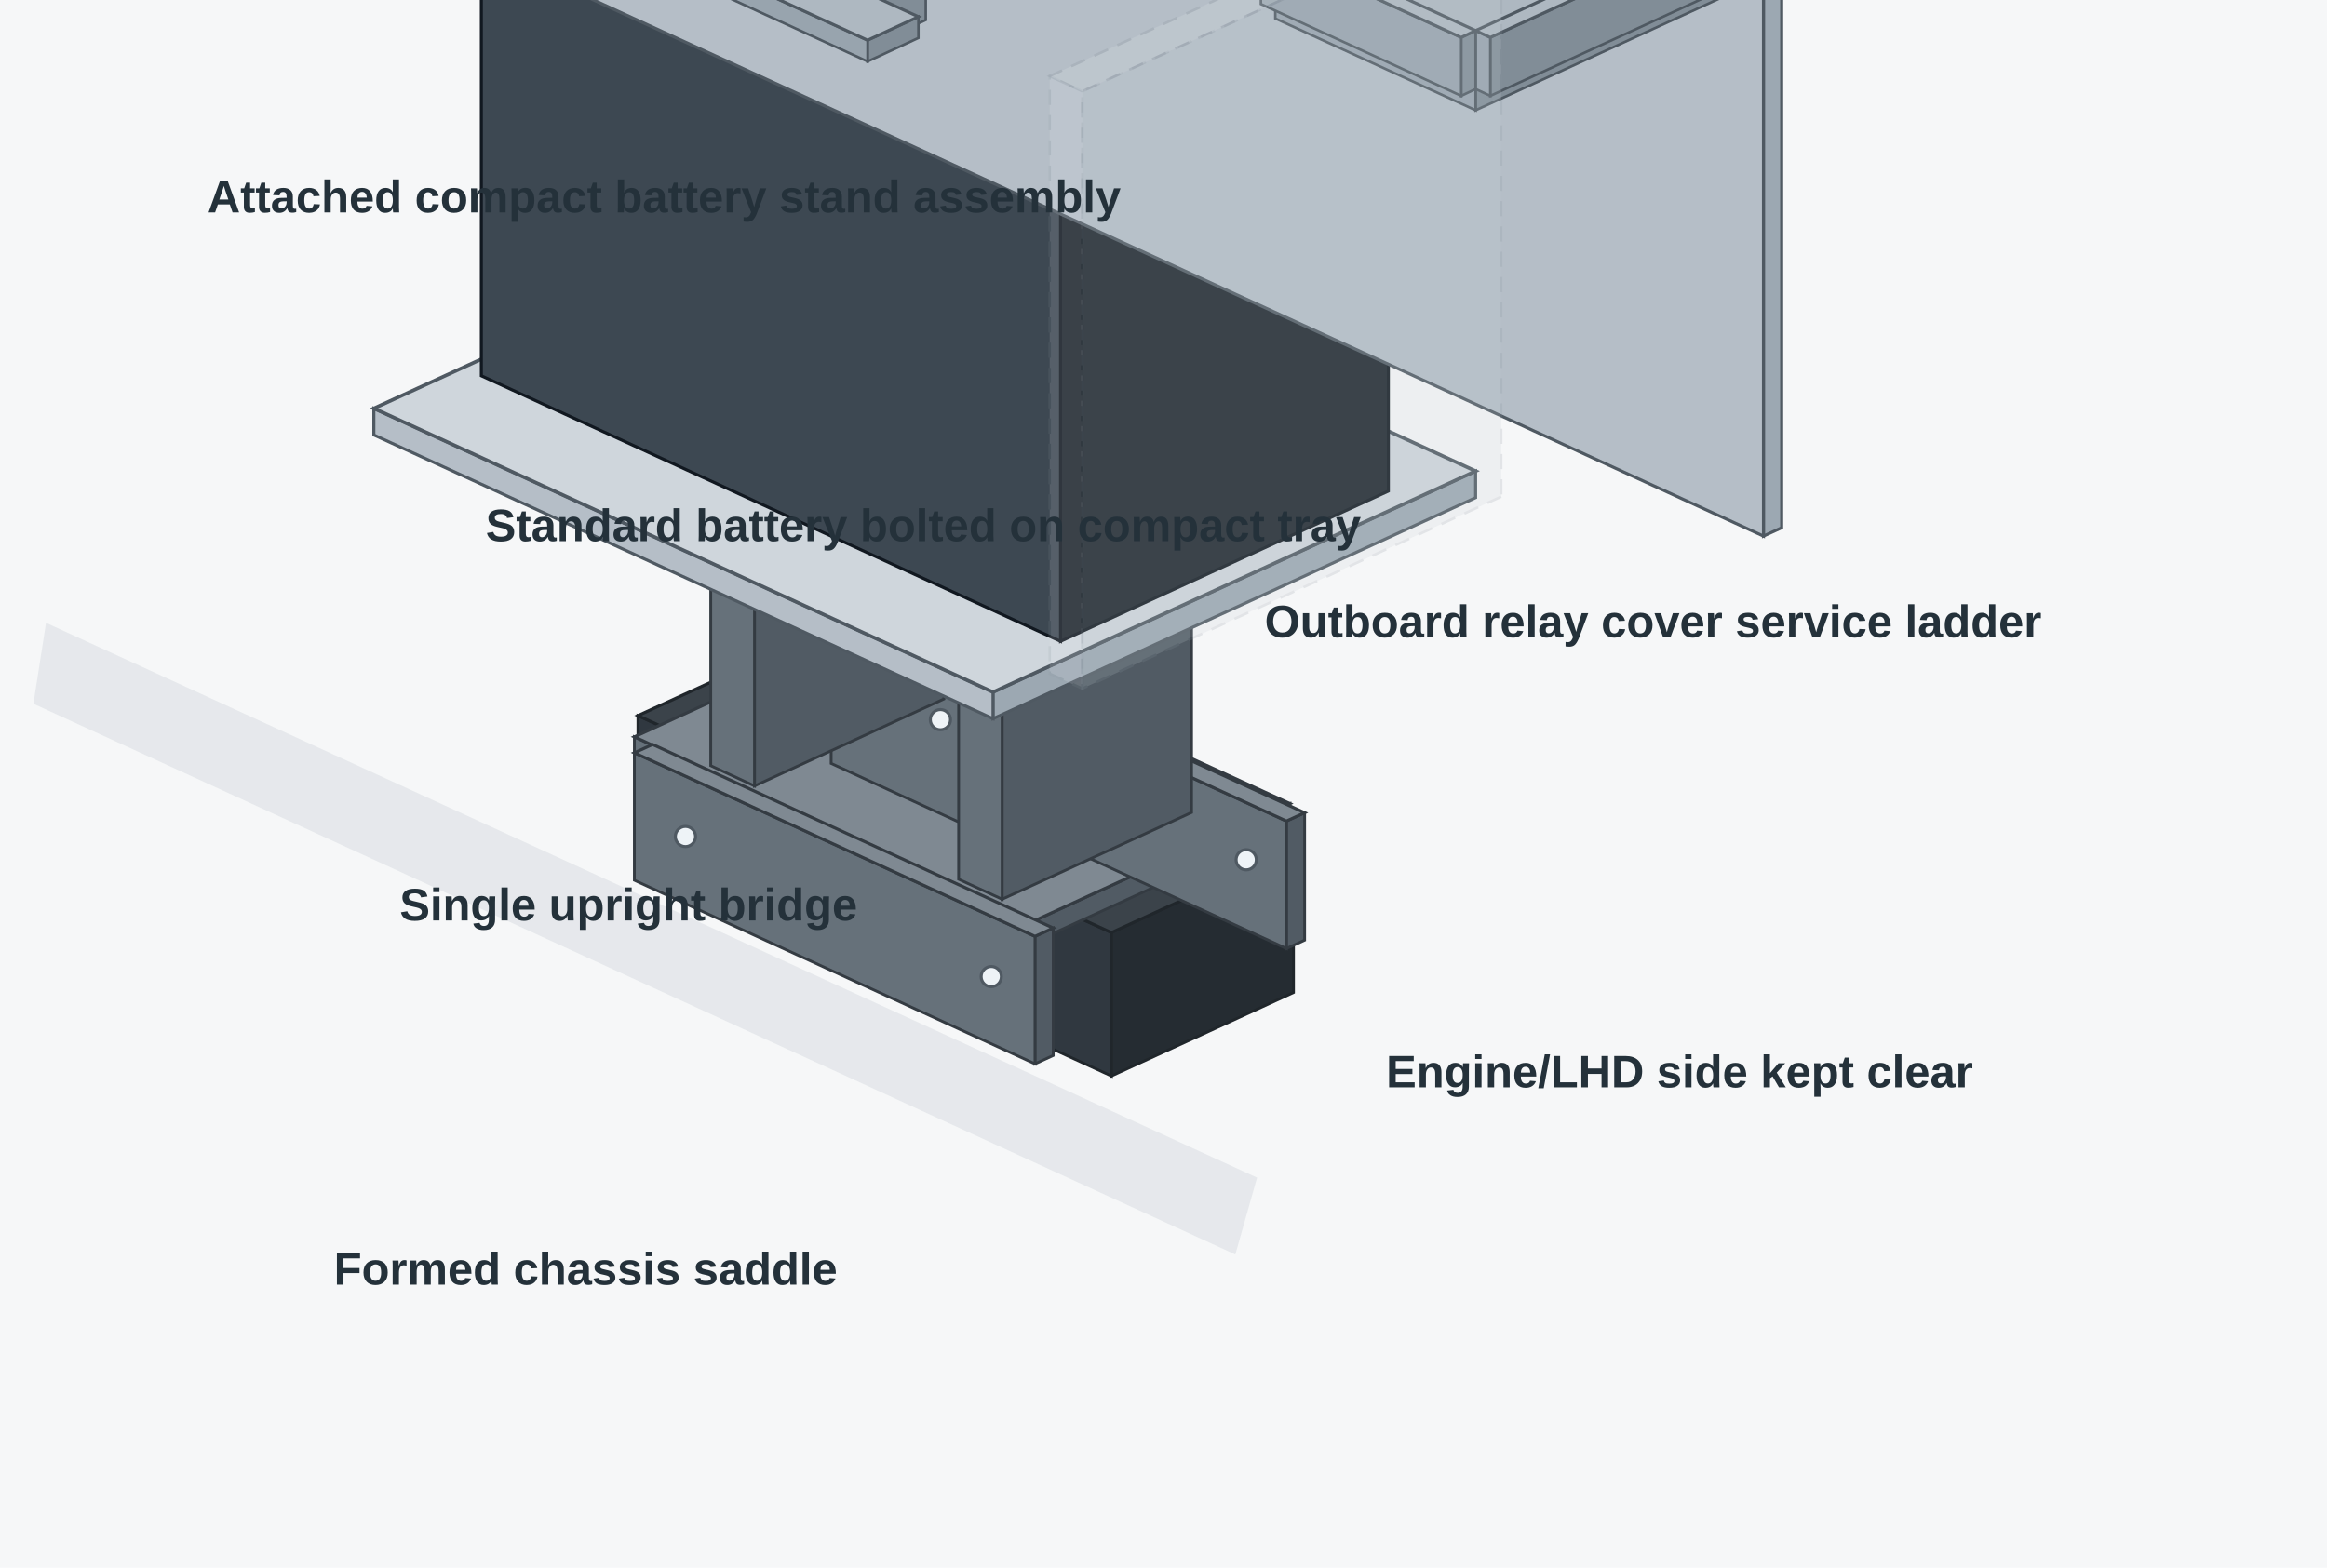
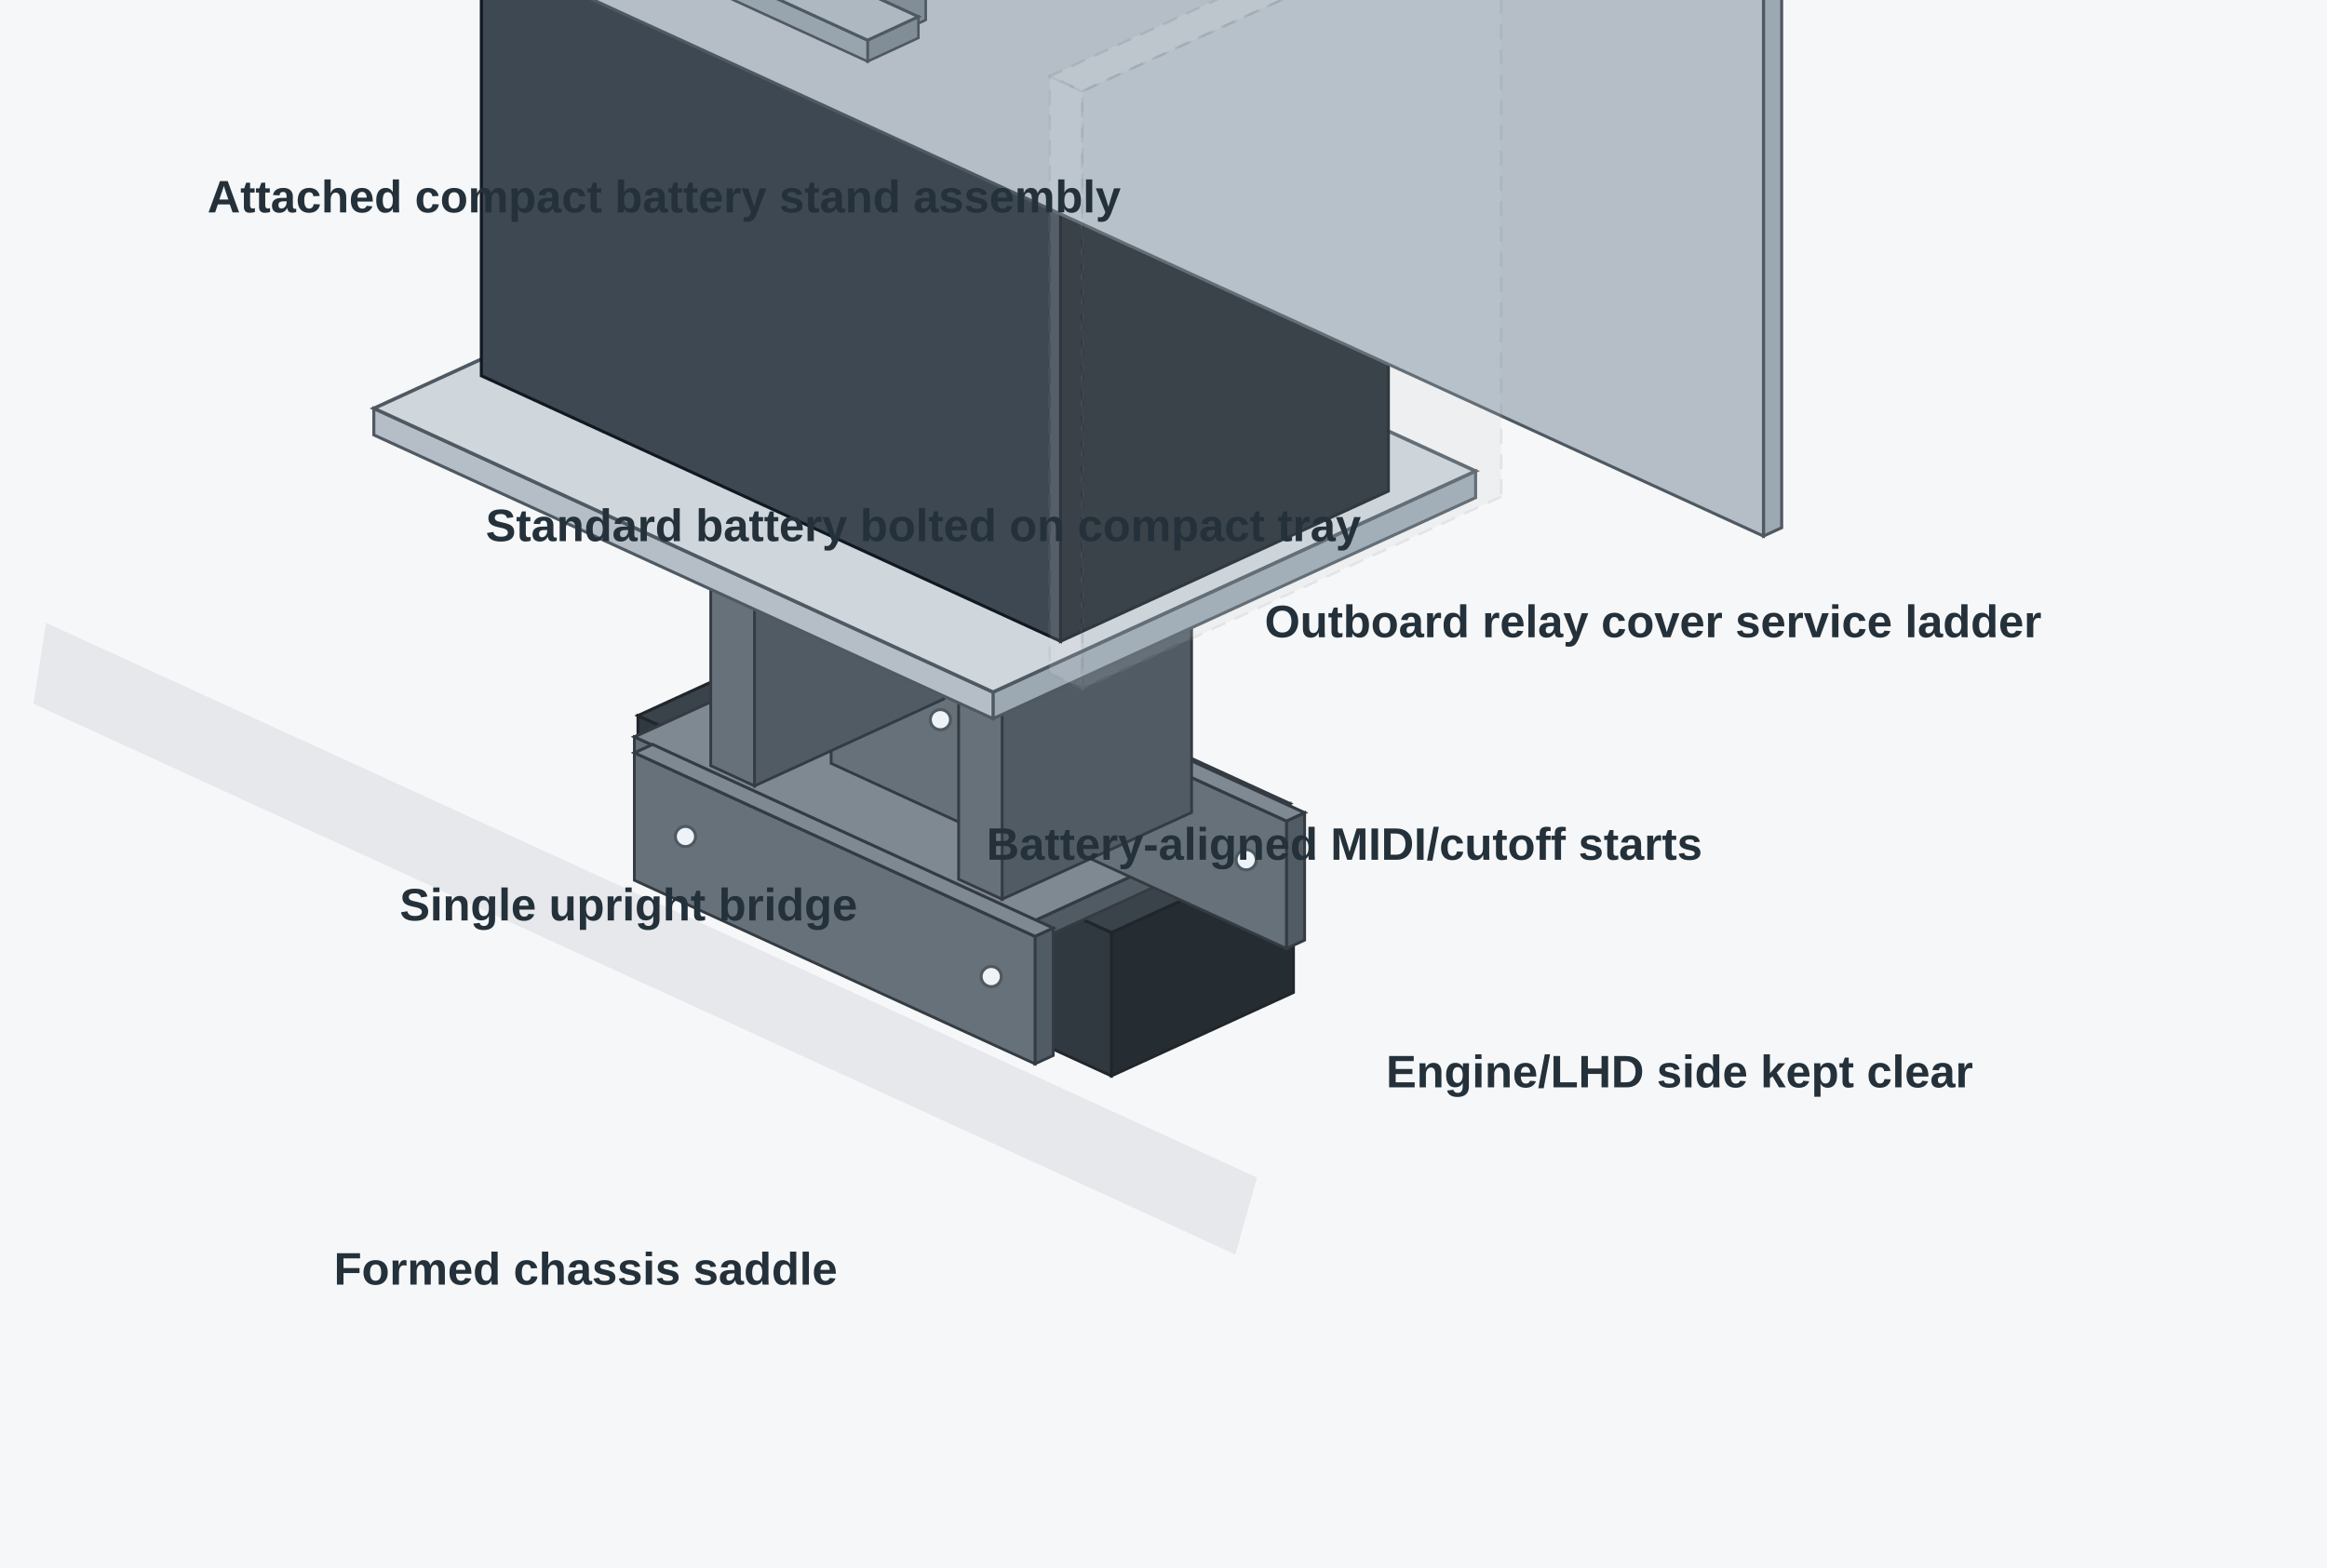
<svg xmlns="http://www.w3.org/2000/svg" width="920" height="620" viewBox="0 0 920 620" role="img" aria-labelledby="title desc">
  <style>
    .background { fill: #f6f7f8; }
    .shadow { fill: #d9dde2; opacity: 0.55; }
    .plate-top { fill: #cfd6dc; stroke: #4f5962; stroke-width: 1.4; }
    .plate-side { fill: #9ca8b2; stroke: #4f5962; stroke-width: 1.2; }
    .plate-front { fill: #b5bec7; stroke: #4f5962; stroke-width: 1.2; }
    .tab-top { fill: #7f8992; stroke: #343b42; stroke-width: 1.2; }
    .tab-side { fill: #515b64; stroke: #343b42; stroke-width: 1.1; }
    .tab-front { fill: #66717a; stroke: #343b42; stroke-width: 1.1; }
    .chassis-top { fill: #3b434a; stroke: #20262b; stroke-width: 1.2; }
    .chassis-side { fill: #252c32; stroke: #20262b; stroke-width: 1.1; }
    .chassis-front { fill: #303840; stroke: #20262b; stroke-width: 1.1; }
    .battery-top { fill: #2f3942; stroke: #111820; stroke-width: 1.4; }
    .battery-side { fill: #1d252c; stroke: #111820; stroke-width: 1.2; }
    .battery-front { fill: #3d4852; stroke: #111820; stroke-width: 1.2; }
    .hold-top { fill: #cfd6dc; stroke: #4f5962; stroke-width: 1.1; }
    .hold-side { fill: #98a4ae; stroke: #4f5962; stroke-width: 0.9; }
    .hold-front { fill: #b5bec7; stroke: #4f5962; stroke-width: 0.9; }
    .relay-tray-top { fill: #aeb8c1; stroke: #4f5962; stroke-width: 1.2; }
    .relay-tray-side { fill: #818d97; stroke: #4f5962; stroke-width: 1; }
    .relay-tray-front { fill: #98a4ae; stroke: #4f5962; stroke-width: 1; }
    .midi-plate-top { fill: #aeb8c1; stroke: #4f5962; stroke-width: 1.2; }
    .midi-plate-side { fill: #818d97; stroke: #4f5962; stroke-width: 1; }
    .midi-plate-front { fill: #98a4ae; stroke: #4f5962; stroke-width: 1; }
    .midi-board-top { fill: #1f2930; stroke: #14191d; stroke-width: 1; }
    .midi-board-side { fill: #161d22; stroke: #14191d; stroke-width: 0.9; }
    .midi-board-front { fill: #2b363e; stroke: #14191d; stroke-width: 0.9; }
    .fuse-top { fill: #b7302a; stroke: #6e1714; stroke-width: 0.8; }
    .fuse-side { fill: #84201b; stroke: #6e1714; stroke-width: 0.7; }
    .fuse-front { fill: #d14a43; stroke: #6e1714; stroke-width: 0.7; }
    .cutoff-base-top { fill: #aeb8c1; stroke: #4f5962; stroke-width: 1.2; }
    .cutoff-base-side { fill: #818d97; stroke: #4f5962; stroke-width: 1; }
    .cutoff-base-front { fill: #98a4ae; stroke: #4f5962; stroke-width: 1; }
    .keepout-top { fill: #d7dde2; stroke: #85909a; stroke-width: 1; stroke-dasharray: 6 4; opacity: 0.24; }
    .keepout-side { fill: #c2cbd2; stroke: #85909a; stroke-width: 1; stroke-dasharray: 6 4; opacity: 0.18; }
    .keepout-front { fill: #eef2f5; stroke: #85909a; stroke-width: 1; stroke-dasharray: 6 4; opacity: 0.14; }
    .breaker-body-top { fill: #111820; stroke: #05080a; stroke-width: 1.2; }
    .breaker-body-side { fill: #080c10; stroke: #05080a; stroke-width: 1; }
    .breaker-body-front { fill: #202a33; stroke: #05080a; stroke-width: 1; }
    .breaker-face-top { fill: #41515f; stroke: #1f2830; stroke-width: 1; }
    .breaker-face-side { fill: #26323d; stroke: #1f2830; stroke-width: 0.9; }
    .breaker-face-front { fill: #33424d; stroke: #1f2830; stroke-width: 0.9; }
    .breaker-lever-top { fill: #d12828; stroke: #871313; stroke-width: 1; }
    .breaker-lever-side { fill: #8f1717; stroke: #871313; stroke-width: 0.9; }
    .breaker-lever-front { fill: #c41d1d; stroke: #871313; stroke-width: 0.9; }
    .breaker-terminal { fill: #c4a35a; stroke: #6f5d2f; stroke-width: 1.1; }
    .positive-cable { fill: none; stroke: #c41d1d; stroke-width: 8; stroke-linejoin: round; stroke-linecap: round; }
    .relay-feed { fill: none; stroke: #a51515; stroke-width: 6; stroke-linejoin: round; stroke-linecap: round; }
    .branch-cable { fill: none; stroke: #242b30; stroke-width: 6; stroke-linejoin: round; stroke-linecap: round; }
    .slot-marker { fill: #eef3f7; stroke: #4f5962; stroke-width: 1.2; }
    .label { font: 600 18px Arial, sans-serif; fill: #24313a; }
  </style>
  <rect class="background" width="920" height="620" />
  <polygon class="shadow" points="18.2,246.3 497.0,465.7 488.4,496.1 13.2,278.3" />
  <polygon class="chassis-side" points="511.4,392.5 439.4,425.5 439.4,368.8 511.4,335.8" />
  <polygon class="chassis-front" points="252.2,339.7 439.4,425.5 439.4,368.8 252.2,283.0" />
  <polygon class="chassis-top" points="324.2,250.0 511.4,335.8 439.4,368.8 252.2,283.0" />
  <polygon class="tab-side" points="510.0,326.2 409.2,372.4 409.2,364.0 510.0,317.8" />
  <polygon class="tab-front" points="250.8,299.8 409.2,372.4 409.2,364.0 250.8,291.4" />
  <polygon class="tab-top" points="351.6,245.2 510.0,317.8 409.2,364.0 250.8,291.4" />
  <polygon class="tab-side" points="515.8,371.8 508.6,375.1 508.6,324.7 515.8,321.4" />
  <polygon class="tab-front" points="350.2,302.5 508.6,375.1 508.6,324.7 350.2,252.1" />
  <polygon class="tab-top" points="357.4,248.8 515.8,321.4 508.6,324.7 350.2,252.1" />
  <polygon class="tab-side" points="416.4,417.4 409.2,420.7 409.2,370.3 416.4,367.0" />
  <polygon class="tab-front" points="250.8,348.1 409.2,420.7 409.2,370.3 250.8,297.7" />
  <polygon class="tab-top" points="258.0,294.4 416.4,367.0 409.2,370.3 250.8,297.7" />
  <polygon class="tab-side" points="438.0,305.9 387.6,329.0 387.6,232.4 438.0,209.3" />
  <polygon class="tab-front" points="328.6,301.9 387.6,329.0 387.6,232.4 328.6,205.3" />
  <polygon class="tab-top" points="379.0,182.2 438.0,209.3 387.6,232.4 328.6,205.3" />
  <polygon class="tab-side" points="373.2,276.4 298.3,310.8 298.3,193.2 373.2,158.8" />
  <polygon class="tab-front" points="281.0,302.8 298.3,310.8 298.3,193.2 281.0,185.2" />
  <polygon class="tab-top" points="355.9,150.9 373.2,158.8 298.3,193.2 281.0,185.2" />
  <polygon class="tab-side" points="471.1,321.3 396.2,355.6 396.2,238.0 471.1,203.7" />
  <polygon class="tab-front" points="379.0,347.7 396.2,355.6 396.2,238.0 379.0,230.1" />
  <polygon class="tab-top" points="453.8,195.8 471.1,203.7 396.2,238.0 379.0,230.1" />
  <polygon class="plate-side" points="583.4,196.8 392.6,284.2 392.6,273.7 583.4,186.3" />
  <polygon class="plate-front" points="147.8,172.0 392.6,284.2 392.6,273.7 147.8,161.5" />
  <polygon class="plate-top" points="338.6,74.1 583.4,186.3 392.6,273.7 147.8,161.5" />
  <polygon class="battery-side" points="548.9,194.2 419.3,253.6 419.3,12.1 548.9,-47.3" />
  <polygon class="battery-front" points="190.3,148.6 419.3,253.6 419.3,12.1 190.3,-92.9" />
  <polygon class="battery-top" points="319.9,-152.3 548.9,-47.3 419.3,12.1 190.3,-92.9" />
  <polygon class="hold-side" points="564.7,-53.0 551.8,-47.0 551.8,-55.4 564.7,-61.4" />
  <polygon class="hold-front" points="307.0,-159.2 551.8,-47.0 551.8,-55.4 307.0,-167.6" />
  <polygon class="hold-top" points="319.9,-173.6 564.7,-61.4 551.8,-55.4 307.0,-167.6" />
  <polygon class="hold-side" points="435.1,6.4 422.2,12.4 422.2,4.0 435.1,-2.0" />
  <polygon class="hold-front" points="177.4,-99.8 422.2,12.4 422.2,4.0 177.4,-108.2" />
  <polygon class="hold-top" points="190.3,-114.2 435.1,-2.0 422.2,4.0 177.4,-108.2" />
  <polygon class="plate-side" points="704.4,208.7 697.2,212.0 697.2,-113.5 704.4,-116.8" />
  <polygon class="plate-front" points="222.0,-5.8 697.2,212.0 697.2,-113.5 222.0,-331.3" />
  <polygon class="plate-top" points="229.2,-334.6 704.4,-116.8 697.2,-113.5 222.0,-331.3" />
  <polygon class="relay-tray-side" points="353.0,11.2 347.3,13.9 347.3,-217.1 353.0,-219.8" />
  <polygon class="relay-tray-front" points="116.9,-91.7 347.3,13.9 347.3,-217.1 116.9,-322.7" />
  <polygon class="relay-tray-top" points="122.6,-325.4 353.0,-219.8 347.3,-217.1 116.9,-322.7" />
  <polygon class="relay-tray-side" points="135.6,-97.7 115.4,-88.4 115.4,-319.4 135.6,-328.7" />
  <polygon class="relay-tray-front" points="109.7,-91.1 115.4,-88.4 115.4,-319.4 109.7,-322.1" />
  <polygon class="relay-tray-top" points="129.8,-331.3 135.6,-328.7 115.4,-319.4 109.7,-322.1" />
  <polygon class="relay-tray-side" points="366.0,7.9 345.8,17.2 345.8,-213.8 366.0,-223.1" />
  <polygon class="relay-tray-front" points="340.1,14.5 345.8,17.2 345.8,-213.8 340.1,-216.5" />
  <polygon class="relay-tray-top" points="360.2,-225.7 366.0,-223.1 345.8,-213.8 340.1,-216.5" />
  <polygon class="relay-tray-side" points="363.1,15.0 343.0,24.3 343.0,15.9 363.1,6.6" />
  <polygon class="relay-tray-front" points="112.6,-81.3 343.0,24.3 343.0,15.9 112.6,-89.7" />
  <polygon class="relay-tray-top" points="132.7,-99.0 363.1,6.6 343.0,15.9 112.6,-89.7" />
  <polygon class="relay-tray-side" points="363.1,-224.4 343.0,-215.1 343.0,-223.5 363.1,-232.8" />
  <polygon class="relay-tray-front" points="112.6,-320.7 343.0,-215.1 343.0,-223.5 112.6,-329.1" />
  <polygon class="relay-tray-top" points="132.7,-338.4 363.1,-232.8 343.0,-223.5 112.6,-329.1" />
  <polygon class="midi-board-side" points="340.1,-13.9 335.8,-11.9 335.8,-206.1 340.1,-208.1" />
  <polygon class="midi-board-front" points="134.2,-104.3 335.8,-11.9 335.8,-206.1 134.2,-298.5" />
  <polygon class="midi-board-top" points="138.5,-300.5 340.1,-208.1 335.8,-206.1 134.2,-298.5" />
  <polygon class="relay-fuse-side" points="327.1,-46.0 299.8,-33.5 299.8,-164.7 327.1,-177.3" />
  <polygon class="relay-fuse-front" points="112.6,-119.3 299.8,-33.5 299.8,-164.7 112.6,-250.5" />
  <polygon class="relay-fuse-top" points="139.9,-263.1 327.1,-177.3 299.8,-164.7 112.6,-250.5" />
-   <polygon class="midi-plate-side" points="688.6,-20.4 580.6,29.1 580.6,20.7 688.6,-28.8" />
-   <polygon class="midi-plate-front" points="443.8,-33.6 580.6,29.1 580.6,20.7 443.8,-42.0" />
-   <polygon class="midi-plate-top" points="551.8,-91.5 688.6,-28.8 580.6,20.7 443.8,-42.0" />
-   <polygon class="midi-board-side" points="651.8,-34.8 590.6,-6.7 590.6,-17.2 651.8,-45.2" />
-   <polygon class="midi-board-front" points="489.8,-52.9 590.6,-6.7 590.6,-17.2 489.8,-63.4" />
-   <polygon class="midi-board-top" points="551.0,-91.5 651.8,-45.2 590.6,-17.2 489.8,-63.4" />
-   <polygon class="fuse-side" points="551.8,-80.3 512.9,-62.4 512.9,-79.2 551.8,-97.1" />
-   <polygon class="fuse-front" points="499.9,-68.4 512.9,-62.4 512.9,-79.2 499.9,-85.2" />
-   <polygon class="fuse-top" points="538.8,-103.0 551.8,-97.1 512.9,-79.2 499.9,-85.2" />
-   <polygon class="fuse-side" points="569.0,-72.3 530.2,-54.5 530.2,-71.3 569.0,-89.1" />
-   <polygon class="fuse-front" points="517.2,-60.5 530.2,-54.5 530.2,-71.3 517.2,-77.3" />
-   <polygon class="fuse-top" points="556.1,-95.1 569.0,-89.1 530.2,-71.3 517.2,-77.3" />
-   <polygon class="fuse-side" points="586.3,-64.4 547.4,-46.6 547.4,-63.4 586.3,-81.2" />
-   <polygon class="fuse-front" points="534.5,-52.5 547.4,-46.6 547.4,-63.4 534.5,-69.3" />
-   <polygon class="fuse-top" points="573.4,-87.2 586.3,-81.2 547.4,-63.4 534.5,-69.3" />
-   <polygon class="fuse-side" points="603.6,-56.5 564.7,-38.7 564.7,-55.5 603.6,-73.3" />
-   <polygon class="fuse-front" points="551.8,-44.6 564.7,-38.7 564.7,-55.5 551.8,-61.4" />
-   <polygon class="fuse-top" points="590.6,-79.2 603.6,-73.3 564.7,-55.5 551.8,-61.4" />
-   <polygon class="fuse-side" points="620.9,-48.6 582.0,-30.8 582.0,-47.6 620.9,-65.4" />
-   <polygon class="fuse-front" points="569.0,-36.7 582.0,-30.8 582.0,-47.6 569.0,-53.5" />
-   <polygon class="fuse-top" points="607.9,-71.3 620.9,-65.4 582.0,-47.6 569.0,-53.5" />
-   <polygon class="breaker-terminal" points="644.6,-79.3 636.0,-75.3 636.0,-83.7 644.6,-87.7" />
-   <polygon class="breaker-terminal" points="541.0,-118.9 636.0,-75.3 636.0,-83.7 541.0,-127.3" />
-   <polygon class="breaker-terminal" points="549.6,-131.2 644.6,-87.7 636.0,-83.7 541.0,-127.3" />
-   <polygon class="breaker-lever-side" points="602.2,-42.0 592.1,-37.4 592.1,-47.9 602.2,-52.5" />
-   <polygon class="breaker-lever-front" points="484.1,-86.9 592.1,-37.4 592.1,-47.9 484.1,-97.4" />
-   <polygon class="breaker-lever-top" points="494.2,-102.0 602.2,-52.5 592.1,-47.9 484.1,-97.4" />
-   <polygon class="cutoff-base-side" points="705.8,-12.5 583.4,43.6 583.4,35.2 705.8,-20.9" />
-   <polygon class="cutoff-base-front" points="504.2,7.3 583.4,43.6 583.4,35.2 504.2,-1.1" />
-   <polygon class="cutoff-base-top" points="626.6,-57.2 705.8,-20.9 583.4,35.2 504.2,-1.1" />
-   <polygon class="cutoff-base-side" points="629.5,-55.8 507.1,0.3 507.1,-22.8 629.5,-78.9" />
-   <polygon class="cutoff-base-front" points="501.4,-2.4 507.1,0.3 507.1,-22.8 501.4,-25.5" />
-   <polygon class="cutoff-base-top" points="623.8,-81.6 629.5,-78.9 507.1,-22.8 501.4,-25.5" />
-   <polygon class="cutoff-base-side" points="711.6,-18.2 589.2,37.9 589.2,14.8 711.6,-41.3" />
-   <polygon class="cutoff-base-front" points="583.4,35.2 589.2,37.9 589.2,14.8 583.4,12.1" />
-   <polygon class="cutoff-base-top" points="705.8,-44.0 711.6,-41.3 589.2,14.8 583.4,12.1" />
-   <polygon class="cutoff-base-side" points="708.7,-22.2 703.0,-19.5 703.0,-42.6 708.7,-45.3" />
-   <polygon class="cutoff-base-front" points="623.8,-55.8 703.0,-19.5 703.0,-42.6 623.8,-78.9" />
-   <polygon class="cutoff-base-top" points="629.5,-81.6 708.7,-45.3 703.0,-42.6 623.8,-78.9" />
-   <polygon class="cutoff-base-side" points="583.4,35.2 577.7,37.9 577.7,14.8 583.4,12.1" />
-   <polygon class="cutoff-base-front" points="498.5,1.6 577.7,37.9 577.7,14.8 498.5,-21.5" />
-   <polygon class="cutoff-base-top" points="504.2,-24.2 583.4,12.1 577.7,14.8 498.5,-21.5" />
+   <polygon class="midi-plate-side" points="520.1,-97.6 412.1,-48.1 412.1,-56.5 520.1,-106.0" />
+   <polygon class="midi-plate-front" points="275.3,-110.8 412.1,-48.1 412.1,-56.5 275.3,-119.2" />
+   <polygon class="midi-plate-top" points="383.3,-168.7 520.1,-106.0 412.1,-56.5 275.3,-119.2" />
+   <polygon class="midi-board-side" points="483.4,-112.0 422.2,-83.9 422.2,-94.4 483.4,-122.5" />
+   <polygon class="midi-board-front" points="321.4,-130.1 422.2,-83.9 422.2,-94.4 321.4,-140.6" />
+   <polygon class="midi-board-top" points="382.6,-168.7 483.4,-122.5 422.2,-94.4 321.4,-140.6" />
+   <polygon class="fuse-side" points="383.3,-157.5 344.4,-139.7 344.4,-156.5 383.3,-174.3" />
+   <polygon class="fuse-front" points="331.4,-145.6 344.4,-139.7 344.4,-156.5 331.4,-162.4" />
+   <polygon class="fuse-top" points="370.3,-180.2 383.3,-174.3 344.4,-156.5 331.4,-162.4" />
+   <polygon class="fuse-side" points="400.6,-149.6 361.7,-131.7 361.7,-148.5 400.6,-166.4" />
+   <polygon class="fuse-front" points="348.7,-137.7 361.7,-131.7 361.7,-148.5 348.7,-154.5" />
+   <polygon class="fuse-top" points="387.6,-172.3 400.6,-166.4 361.7,-148.5 348.7,-154.5" />
+   <polygon class="fuse-side" points="417.8,-141.6 379.0,-123.8 379.0,-140.6 417.8,-158.4" />
+   <polygon class="fuse-front" points="366.0,-129.8 379.0,-123.8 379.0,-140.6 366.0,-146.6" />
+   <polygon class="fuse-top" points="404.9,-164.4 417.8,-158.4 379.0,-140.6 366.0,-146.6" />
+   <polygon class="fuse-side" points="435.1,-133.7 396.2,-115.9 396.2,-132.7 435.1,-150.5" />
+   <polygon class="fuse-front" points="383.3,-121.8 396.2,-115.9 396.2,-132.7 383.3,-138.6" />
+   <polygon class="fuse-top" points="422.2,-156.5 435.1,-150.5 396.2,-132.7 383.3,-138.6" />
+   <polygon class="fuse-side" points="452.4,-125.8 413.5,-108.0 413.5,-124.8 452.4,-142.6" />
+   <polygon class="fuse-front" points="400.6,-113.9 413.5,-108.0 413.5,-124.8 400.6,-130.7" />
+   <polygon class="fuse-top" points="439.4,-148.5 452.4,-142.6 413.5,-124.8 400.6,-130.7" />
+   <polygon class="breaker-terminal" points="476.2,-156.5 467.5,-152.5 467.5,-160.9 476.2,-164.9" />
+   <polygon class="breaker-terminal" points="372.5,-196.1 467.5,-152.5 467.5,-160.9 372.5,-204.5" />
+   <polygon class="breaker-terminal" points="381.1,-208.5 476.2,-164.9 467.5,-160.9 372.5,-204.5" />
+   <polygon class="breaker-lever-side" points="433.7,-119.2 423.6,-114.6 423.6,-125.1 433.7,-129.7" />
+   <polygon class="breaker-lever-front" points="315.6,-164.1 423.6,-114.6 423.6,-125.1 315.6,-174.6" />
+   <polygon class="breaker-lever-top" points="325.7,-179.2 433.7,-129.7 423.6,-125.1 315.6,-174.6" />
+   <polygon class="cutoff-base-side" points="345.8,-70.5 223.4,-14.4 223.4,-22.8 345.8,-78.9" />
+   <polygon class="cutoff-base-front" points="144.2,-50.7 223.4,-14.4 223.4,-22.8 144.2,-59.1" />
+   <polygon class="cutoff-base-top" points="266.6,-115.2 345.8,-78.9 223.4,-22.8 144.2,-59.1" />
+   <polygon class="cutoff-base-side" points="269.5,-113.9 147.1,-57.8 147.1,-80.9 269.5,-137.0" />
+   <polygon class="cutoff-base-front" points="141.4,-60.5 147.1,-57.8 147.1,-80.9 141.4,-83.6" />
+   <polygon class="cutoff-base-top" points="263.8,-139.7 269.5,-137.0 147.1,-80.9 141.4,-83.6" />
+   <polygon class="cutoff-base-side" points="351.6,-76.3 229.2,-20.2 229.2,-43.3 351.6,-99.4" />
+   <polygon class="cutoff-base-front" points="223.4,-22.8 229.2,-20.2 229.2,-43.3 223.4,-45.9" />
+   <polygon class="cutoff-base-top" points="345.8,-102.0 351.6,-99.4 229.2,-43.3 223.4,-45.9" />
+   <polygon class="cutoff-base-side" points="348.7,-80.3 343.0,-77.6 343.0,-100.7 348.7,-103.4" />
+   <polygon class="cutoff-base-front" points="263.8,-113.9 343.0,-77.6 343.0,-100.7 263.8,-137.0" />
+   <polygon class="cutoff-base-top" points="269.5,-139.7 348.7,-103.4 343.0,-100.7 263.8,-137.0" />
+   <polygon class="cutoff-base-side" points="223.4,-22.8 217.7,-20.2 217.7,-43.3 223.4,-45.9" />
+   <polygon class="cutoff-base-front" points="138.5,-56.5 217.7,-20.2 217.7,-43.3 138.5,-79.6" />
+   <polygon class="cutoff-base-top" points="144.2,-82.2 223.4,-45.9 217.7,-43.3 138.5,-79.6" />
  <polygon class="keepout-side" points="593.5,196.4 427.9,272.3 427.9,36.1 593.5,-39.9" />
  <polygon class="keepout-front" points="415.0,266.4 427.9,272.3 427.9,36.1 415.0,30.1" />
  <polygon class="keepout-top" points="580.6,-45.8 593.5,-39.9 427.9,36.1 415.0,30.1" />
-   <polygon class="breaker-body-side" points="655.4,-21.7 615.1,-3.2 615.1,-32.6 655.4,-51.1" />
-   <polygon class="breaker-body-front" points="556.1,-30.3 615.1,-3.2 615.1,-32.6 556.1,-59.7" />
-   <polygon class="breaker-body-top" points="596.4,-78.2 655.4,-51.1 615.1,-32.6 556.1,-59.7" />
-   <polygon class="breaker-face-side" points="647.5,-50.8 615.8,-36.2 615.8,-42.6 647.5,-57.1" />
-   <polygon class="breaker-face-front" points="564.0,-60.0 615.8,-36.2 615.8,-42.6 564.0,-66.3" />
-   <polygon class="breaker-face-top" points="595.7,-80.8 647.5,-57.1 615.8,-42.6 564.0,-66.3" />
-   <polygon class="breaker-lever-side" points="621.6,-60.5 614.4,-57.2 614.4,-63.5 621.6,-66.8" />
-   <polygon class="breaker-lever-front" points="581.3,-72.4 614.4,-57.2 614.4,-63.5 581.3,-78.7" />
-   <polygon class="breaker-lever-top" points="588.5,-82.0 621.6,-66.8 614.4,-63.5 581.3,-78.7" />
-   <circle class="breaker-terminal" cx="597.8" cy="-78.0" r="5" />
-   <circle class="breaker-terminal" cx="619.4" cy="-52.2" r="5" />
-   <polyline class="positive-cable" points="450.2,-57.6 584.9,-60.5 597.8,-78.0" />
-   <polyline class="relay-feed" points="619.4,-52.2 597.8,-94.4 554.6,-97.9" />
-   <polyline class="relay-feed" points="619.4,-52.2 419.3,-149.0 196.1,-231.2" />
+   <polygon class="breaker-body-side" points="295.4,-79.8 255.1,-61.3 255.1,-90.7 295.4,-109.2" />
+   <polygon class="breaker-body-front" points="196.1,-88.4 255.1,-61.3 255.1,-90.7 196.1,-117.8" />
+   <polygon class="breaker-body-top" points="236.4,-136.2 295.4,-109.2 255.1,-90.7 196.1,-117.8" />
+   <polygon class="breaker-face-side" points="287.5,-108.9 255.8,-94.3 255.8,-100.6 287.5,-115.2" />
+   <polygon class="breaker-face-front" points="204.0,-118.1 255.8,-94.3 255.8,-100.6 204.0,-124.4" />
+   <polygon class="breaker-face-top" points="235.7,-138.9 287.5,-115.2 255.8,-100.6 204.0,-124.4" />
+   <polygon class="breaker-lever-side" points="261.6,-118.6 254.4,-115.3 254.4,-121.6 261.6,-124.9" />
+   <polygon class="breaker-lever-front" points="221.3,-130.4 254.4,-115.3 254.4,-121.6 221.3,-136.8" />
+   <polygon class="breaker-lever-top" points="228.5,-140.1 261.6,-124.9 254.4,-121.6 221.3,-136.8" />
+   <circle class="breaker-terminal" cx="237.8" cy="-136.1" r="5" />
+   <circle class="breaker-terminal" cx="259.4" cy="-110.3" r="5" />
+   <polyline class="positive-cable" points="450.2,-57.6 279.6,-112.0 237.8,-136.1" />
+   <polyline class="relay-feed" points="259.4,-110.3 315.6,-143.7 386.2,-175.1" />
+   <polyline class="relay-feed" points="259.4,-110.3 214.8,-187.3 196.1,-231.2" />
  <polyline class="branch-cable" points="196.1,-231.2 174.5,-154.1 147.1,-112.8" />
  <polygon class="keepout-side" points="664.1,-60.9 639.6,-49.7 639.6,-60.2 664.1,-71.4" />
  <polygon class="keepout-front" points="344.4,-185.0 639.6,-49.7 639.6,-60.2 344.4,-195.5" />
  <polygon class="keepout-top" points="368.9,-206.7 664.1,-71.4 639.6,-60.2 344.4,-195.5" />
  <circle class="slot-marker" cx="371.8" cy="284.6" r="4" />
  <circle class="slot-marker" cx="492.7" cy="340.0" r="4" />
  <circle class="slot-marker" cx="271.0" cy="330.8" r="4" />
  <circle class="slot-marker" cx="391.9" cy="386.2" r="4" />
  <text class="label" x="82" y="84">Attached compact battery stand assembly</text>
  <text class="label" x="192" y="214">Standard battery bolted on compact tray</text>
  <text class="label" x="132" y="508">Formed chassis saddle</text>
  <text class="label" x="158" y="364">Single upright bridge</text>
  <text class="label" x="500" y="252">Outboard relay cover service ladder</text>
+   <text class="label" x="390" y="340">Battery-aligned MIDI/cutoff starts</text>
  <text class="label" x="548" y="430">Engine/LHD side kept clear</text>
</svg>
